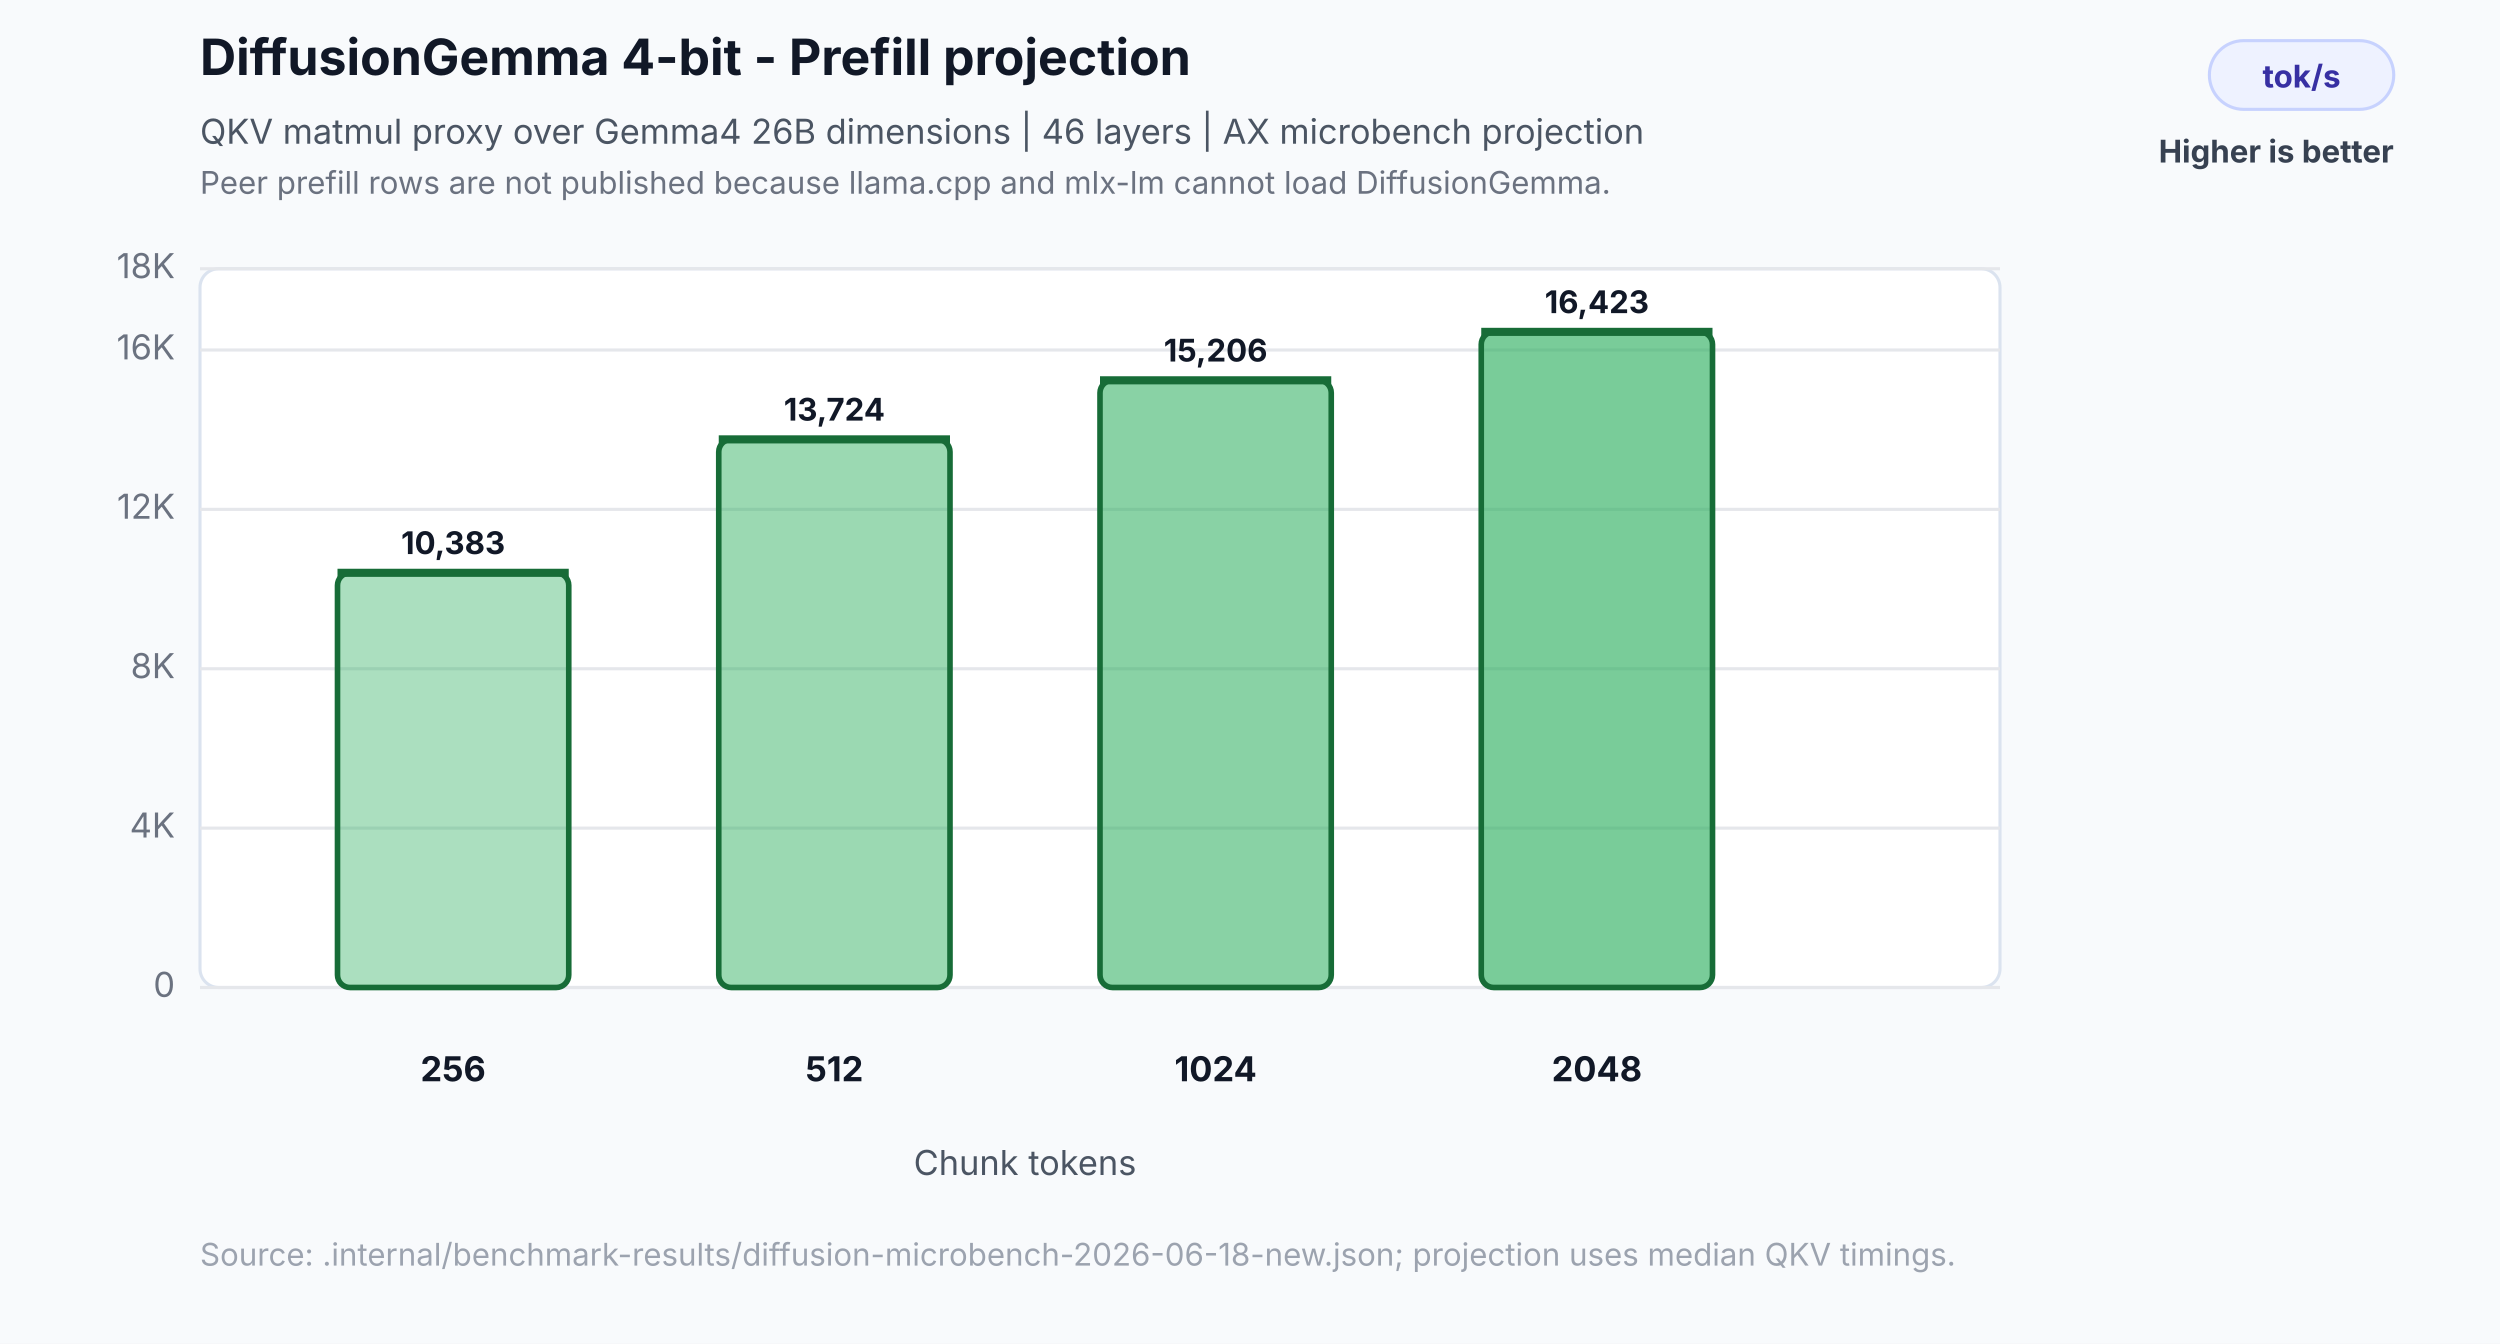
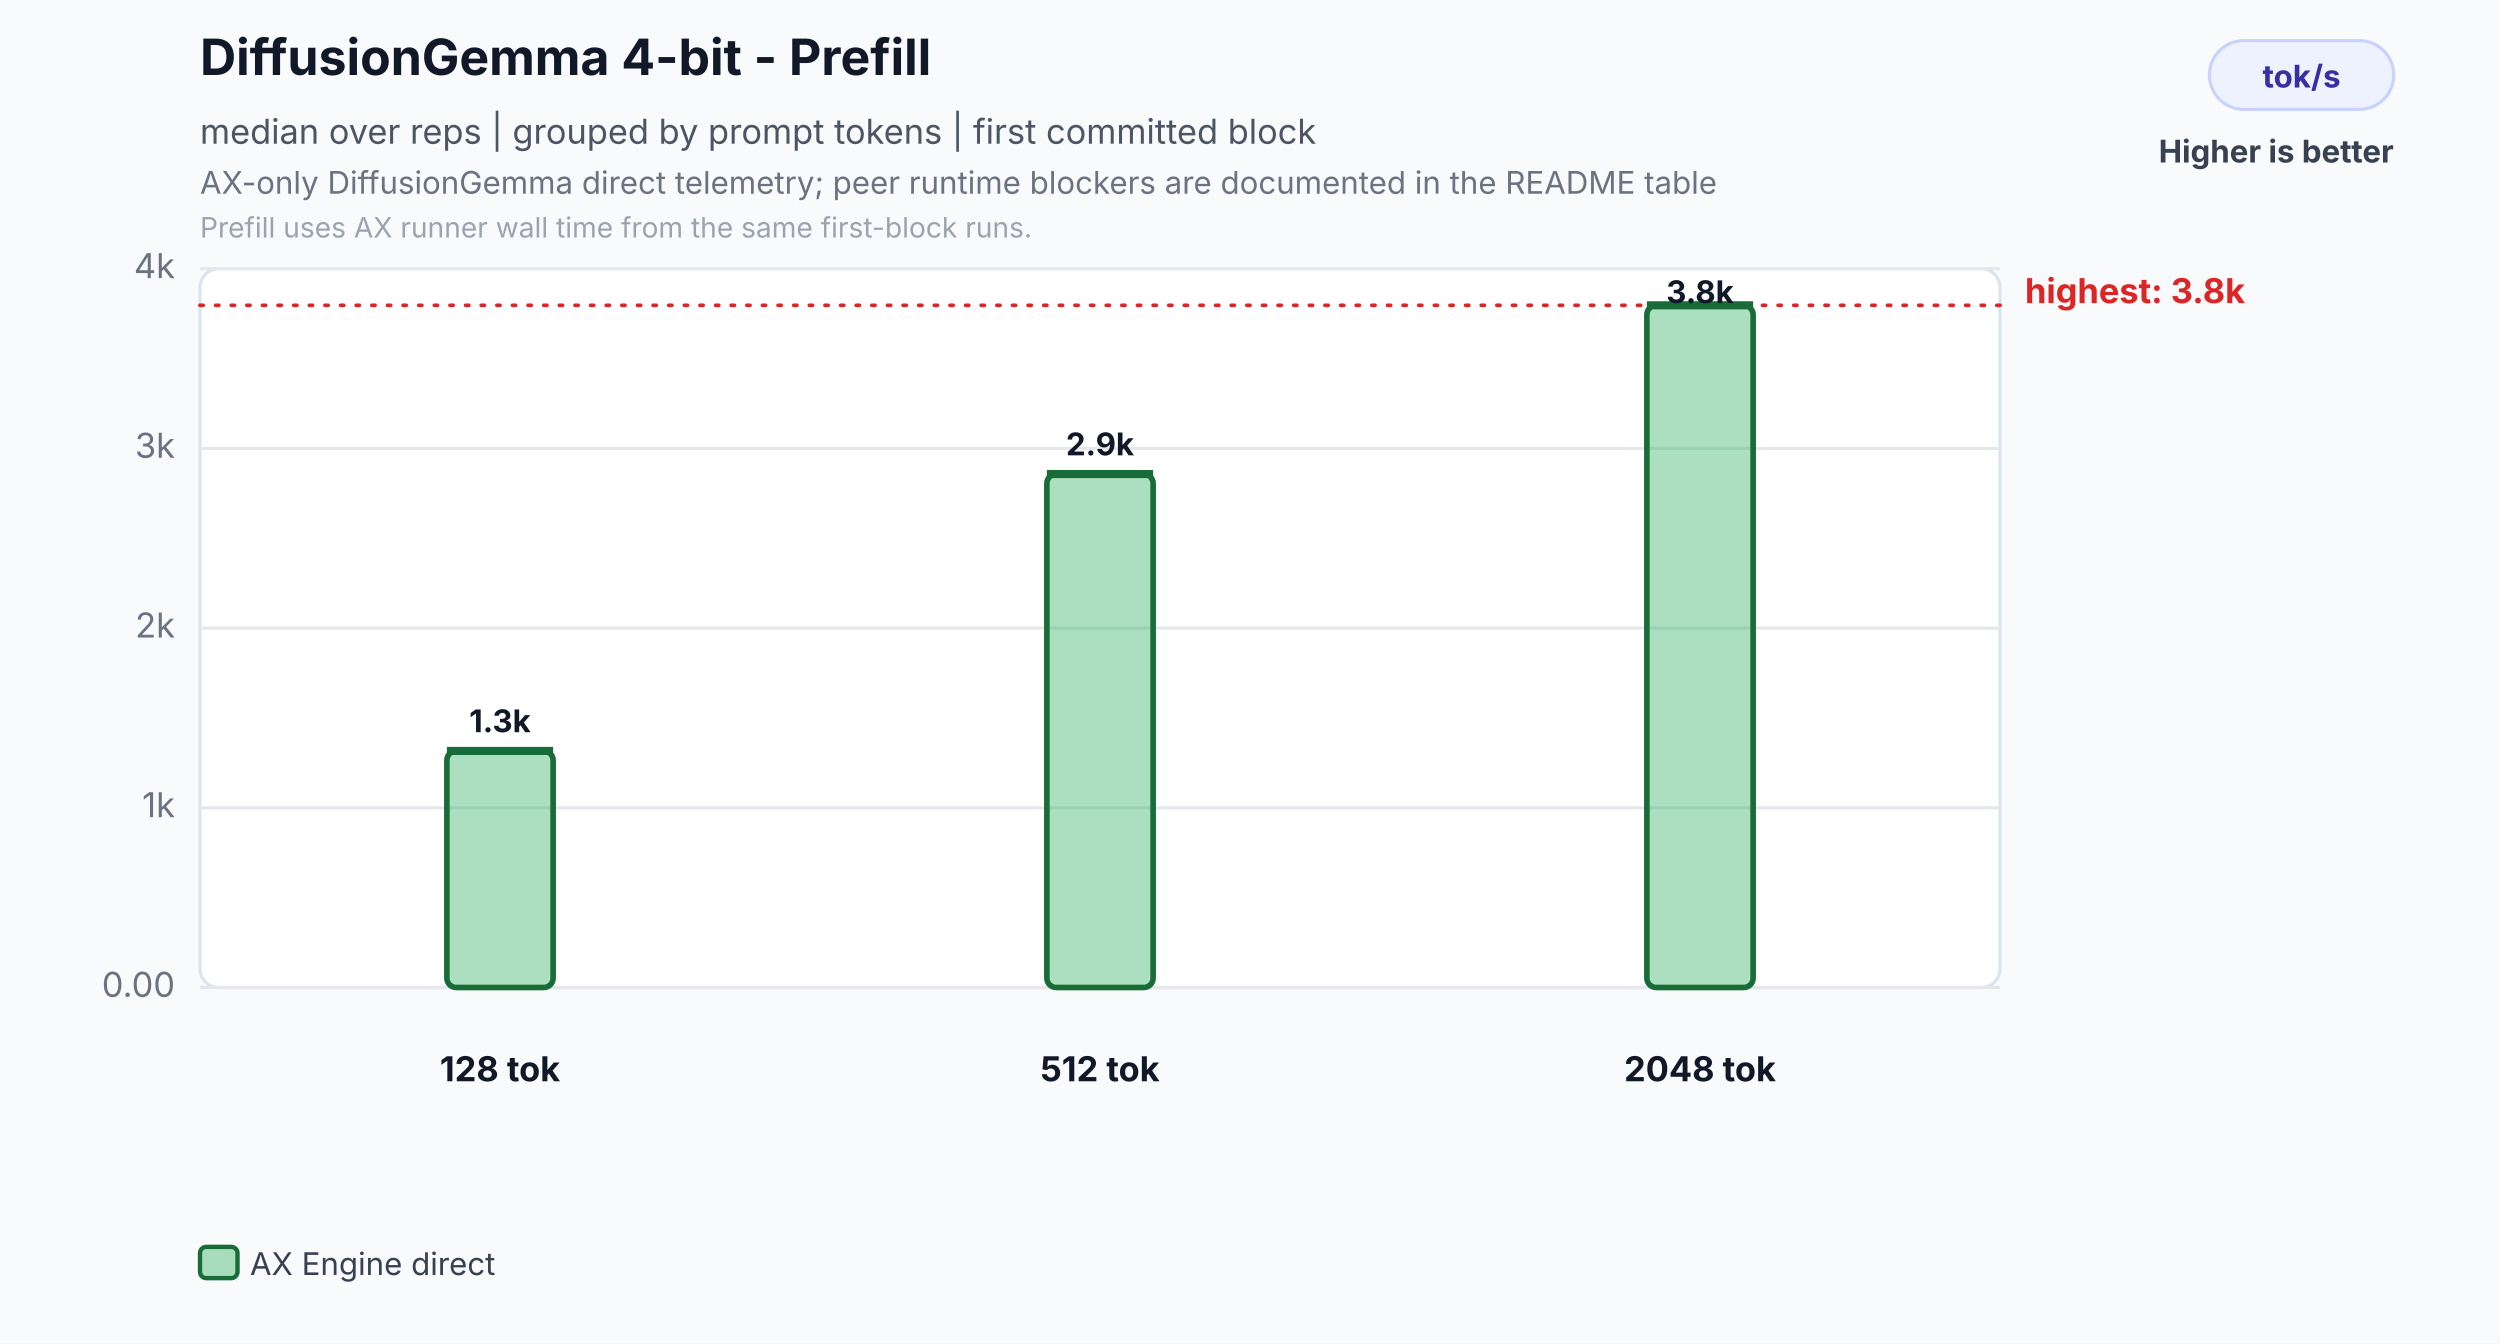
<svg xmlns="http://www.w3.org/2000/svg" width="800" height="430" viewBox="0 0 800 430" role="img" aria-labelledby="title desc">
  <rect width="800" height="430" fill="#f8fafc" />
-   <text x="64" y="24" font-family="Inter,Segoe UI,Arial,sans-serif" font-size="16" font-weight="700" fill="#111827">DiffusionGemma 4-bit - Prefill projection</text>
-   <text x="64" y="46" font-family="Inter,Segoe UI,Arial,sans-serif" font-size="11" fill="#4b5563">QKV matmul proxy over Gemma4 26B dimensions | 46 layers | AX microbench projection</text>
-   <text x="64" y="62" font-family="Inter,Segoe UI,Arial,sans-serif" font-size="10" fill="#6b7280">Peer prefill rows are not published because llama.cpp and mlx-lm cannot load DiffusionGemma.</text>
+   <text id="title" x="64" y="24" font-family="Inter,Segoe UI,Arial,sans-serif" font-size="16" font-weight="700" fill="#111827">DiffusionGemma 4-bit - Prefill</text>
+   <text x="64" y="46" font-family="Inter,Segoe UI,Arial,sans-serif" font-size="11" fill="#4b5563">median over reps | grouped by prompt tokens | first committed block</text>
+   <text id="desc" x="64" y="62" font-family="Inter,Segoe UI,Arial,sans-serif" font-size="10" fill="#6b7280">AX-only DiffusionGemma direct telemetry; peer runtime blockers are documented in the README table</text>
+   <text x="64" y="76" font-family="Inter,Segoe UI,Arial,sans-serif" font-size="9" fill="#9ca3af">Prefill uses AX runner wall time from the same first-block runs.</text>
  <rect x="707" y="13" width="59" height="22" rx="11" fill="#eef2ff" stroke="#c7d2fe" />
  <text x="736.5" y="28" text-anchor="middle" font-family="Inter,Segoe UI,Arial,sans-serif" font-size="10" font-weight="700" fill="#3730a3">tok/s</text>
  <text x="766" y="52" text-anchor="end" font-family="Inter,Segoe UI,Arial,sans-serif" font-size="10" font-weight="700" fill="#374151">Higher is better</text>
  <rect x="64" y="86" width="576" height="230" rx="6" fill="#ffffff" stroke="#dbe3ef" />
-   <line x1="64" y1="316" x2="640" y2="316" stroke="#e5e7eb" />
-   <text x="56" y="319" text-anchor="end" font-family="Inter,Segoe UI,Arial,sans-serif" font-size="11" fill="#6b7280">0</text>
-   <line x1="64" y1="265" x2="640" y2="265" stroke="#e5e7eb" />
-   <text x="56" y="268" text-anchor="end" font-family="Inter,Segoe UI,Arial,sans-serif" font-size="11" fill="#6b7280">4K</text>
-   <line x1="64" y1="214" x2="640" y2="214" stroke="#e5e7eb" />
-   <text x="56" y="217" text-anchor="end" font-family="Inter,Segoe UI,Arial,sans-serif" font-size="11" fill="#6b7280">8K</text>
-   <line x1="64" y1="163" x2="640" y2="163" stroke="#e5e7eb" />
-   <text x="56" y="166" text-anchor="end" font-family="Inter,Segoe UI,Arial,sans-serif" font-size="11" fill="#6b7280">12K</text>
-   <line x1="64" y1="112" x2="640" y2="112" stroke="#e5e7eb" />
-   <text x="56" y="115" text-anchor="end" font-family="Inter,Segoe UI,Arial,sans-serif" font-size="11" fill="#6b7280">16K</text>
-   <line x1="64" y1="86" x2="640" y2="86" stroke="#e5e7eb" />
-   <text x="56" y="89" text-anchor="end" font-family="Inter,Segoe UI,Arial,sans-serif" font-size="11" fill="#6b7280">18K</text>
-   <rect x="108" y="183.3" width="74" height="132.7" rx="4" fill="#2eaf5f" fill-opacity="0.40" stroke="#176c37" stroke-width="1.8" />
-   <line x1="108" y1="183.3" x2="182" y2="183.3" stroke="#176c37" stroke-width="2.6" />
-   <text x="145" y="177.3" text-anchor="middle" font-family="Inter,Segoe UI,Arial,sans-serif" font-size="10" font-weight="700" fill="#111827">10,383</text>
-   <text x="145" y="346" text-anchor="middle" font-family="Inter,Segoe UI,Arial,sans-serif" font-size="11" font-weight="700" fill="#111827">256</text>
-   <rect x="230" y="140.6" width="74" height="175.4" rx="4" fill="#2eaf5f" fill-opacity="0.48" stroke="#176c37" stroke-width="1.8" />
-   <line x1="230" y1="140.6" x2="304" y2="140.6" stroke="#176c37" stroke-width="2.6" />
-   <text x="267" y="134.6" text-anchor="middle" font-family="Inter,Segoe UI,Arial,sans-serif" font-size="10" font-weight="700" fill="#111827">13,724</text>
-   <text x="267" y="346" text-anchor="middle" font-family="Inter,Segoe UI,Arial,sans-serif" font-size="11" font-weight="700" fill="#111827">512</text>
-   <rect x="352" y="121.7" width="74" height="194.3" rx="4" fill="#2eaf5f" fill-opacity="0.56" stroke="#176c37" stroke-width="1.8" />
-   <line x1="352" y1="121.7" x2="426" y2="121.7" stroke="#176c37" stroke-width="2.6" />
-   <text x="389" y="115.7" text-anchor="middle" font-family="Inter,Segoe UI,Arial,sans-serif" font-size="10" font-weight="700" fill="#111827">15,206</text>
-   <text x="389" y="346" text-anchor="middle" font-family="Inter,Segoe UI,Arial,sans-serif" font-size="11" font-weight="700" fill="#111827">1024</text>
-   <rect x="474" y="106.2" width="74" height="209.8" rx="4" fill="#2eaf5f" fill-opacity="0.64" stroke="#176c37" stroke-width="1.8" />
-   <line x1="474" y1="106.2" x2="548" y2="106.2" stroke="#176c37" stroke-width="2.6" />
-   <text x="511" y="100.2" text-anchor="middle" font-family="Inter,Segoe UI,Arial,sans-serif" font-size="10" font-weight="700" fill="#111827">16,423</text>
-   <text x="511" y="346" text-anchor="middle" font-family="Inter,Segoe UI,Arial,sans-serif" font-size="11" font-weight="700" fill="#111827">2048</text>
-   <text x="328" y="376" text-anchor="middle" font-family="Inter,Segoe UI,Arial,sans-serif" font-size="11" fill="#4b5563">Chunk tokens</text>
-   <text x="64" y="405" font-family="Inter,Segoe UI,Arial,sans-serif" font-size="10" fill="#9ca3af">Source: .internal/benchmark-results/diffusion-microbench-2026-06-18-new.json; projection uses median QKV timings.</text>
+   <line x1="64" y1="316.0" x2="640" y2="316.0" stroke="#e5e7eb" stroke-width="1" />
+   <text x="56" y="319.0" text-anchor="end" font-family="Inter,Segoe UI,Arial,sans-serif" font-size="11" fill="#6b7280">0.00</text>
+   <line x1="64" y1="258.5" x2="640" y2="258.5" stroke="#e5e7eb" stroke-width="1" />
+   <text x="56" y="261.5" text-anchor="end" font-family="Inter,Segoe UI,Arial,sans-serif" font-size="11" fill="#6b7280">1k</text>
+   <line x1="64" y1="201.0" x2="640" y2="201.0" stroke="#e5e7eb" stroke-width="1" />
+   <text x="56" y="204.0" text-anchor="end" font-family="Inter,Segoe UI,Arial,sans-serif" font-size="11" fill="#6b7280">2k</text>
+   <line x1="64" y1="143.5" x2="640" y2="143.5" stroke="#e5e7eb" stroke-width="1" />
+   <text x="56" y="146.5" text-anchor="end" font-family="Inter,Segoe UI,Arial,sans-serif" font-size="11" fill="#6b7280">3k</text>
+   <line x1="64" y1="86.0" x2="640" y2="86.0" stroke="#e5e7eb" stroke-width="1" />
+   <text x="56" y="89.0" text-anchor="end" font-family="Inter,Segoe UI,Arial,sans-serif" font-size="11" fill="#6b7280">4k</text>
+   <line x1="64" y1="97.7" x2="640" y2="97.7" stroke="#dc2626" stroke-width="1.2" stroke-dasharray="1 4" stroke-linecap="round" />
+   <text x="648" y="97.0" text-anchor="start" font-family="Inter,Segoe UI,Arial,sans-serif" font-size="11" font-weight="700" fill="#dc2626">highest: 3.8k</text>
+   <rect x="143.0" y="240.3" width="34.0" height="75.7" rx="3" fill="#2eaf5f" fill-opacity="0.40" stroke="#176c37" stroke-width="1.8" />
+   <line x1="143.0" y1="240.3" x2="177.0" y2="240.3" stroke="#176c37" stroke-width="2.6" />
+   <text x="160.0" y="234.3" text-anchor="middle" font-family="Inter,Segoe UI,Arial,sans-serif" font-size="10" font-weight="700" fill="#111827">1.3k</text>
+   <text x="160.0" y="346" text-anchor="middle" font-family="Inter,Segoe UI,Arial,sans-serif" font-size="11" font-weight="700" fill="#111827">128 tok</text>
+   <rect x="335.0" y="151.7" width="34.0" height="164.3" rx="3" fill="#2eaf5f" fill-opacity="0.40" stroke="#176c37" stroke-width="1.8" />
+   <line x1="335.0" y1="151.7" x2="369.0" y2="151.7" stroke="#176c37" stroke-width="2.6" />
+   <text x="352.0" y="145.7" text-anchor="middle" font-family="Inter,Segoe UI,Arial,sans-serif" font-size="10" font-weight="700" fill="#111827">2.9k</text>
+   <text x="352.0" y="346" text-anchor="middle" font-family="Inter,Segoe UI,Arial,sans-serif" font-size="11" font-weight="700" fill="#111827">512 tok</text>
+   <rect x="527.0" y="97.7" width="34.0" height="218.3" rx="3" fill="#2eaf5f" fill-opacity="0.40" stroke="#176c37" stroke-width="1.8" />
+   <line x1="527.0" y1="97.7" x2="561.0" y2="97.7" stroke="#176c37" stroke-width="2.6" />
+   <text x="544.0" y="97.0" text-anchor="middle" font-family="Inter,Segoe UI,Arial,sans-serif" font-size="10" font-weight="700" fill="#111827">3.8k</text>
+   <text x="544.0" y="346" text-anchor="middle" font-family="Inter,Segoe UI,Arial,sans-serif" font-size="11" font-weight="700" fill="#111827">2048 tok</text>
+   <rect x="64.0" y="399" width="12" height="10" rx="2" fill="#2eaf5f" fill-opacity="0.40" stroke="#176c37" stroke-width="1.4" />
+   <text x="80.0" y="408" font-family="Inter,Segoe UI,Arial,sans-serif" font-size="10" fill="#374151">AX Engine direct</text>
</svg>
